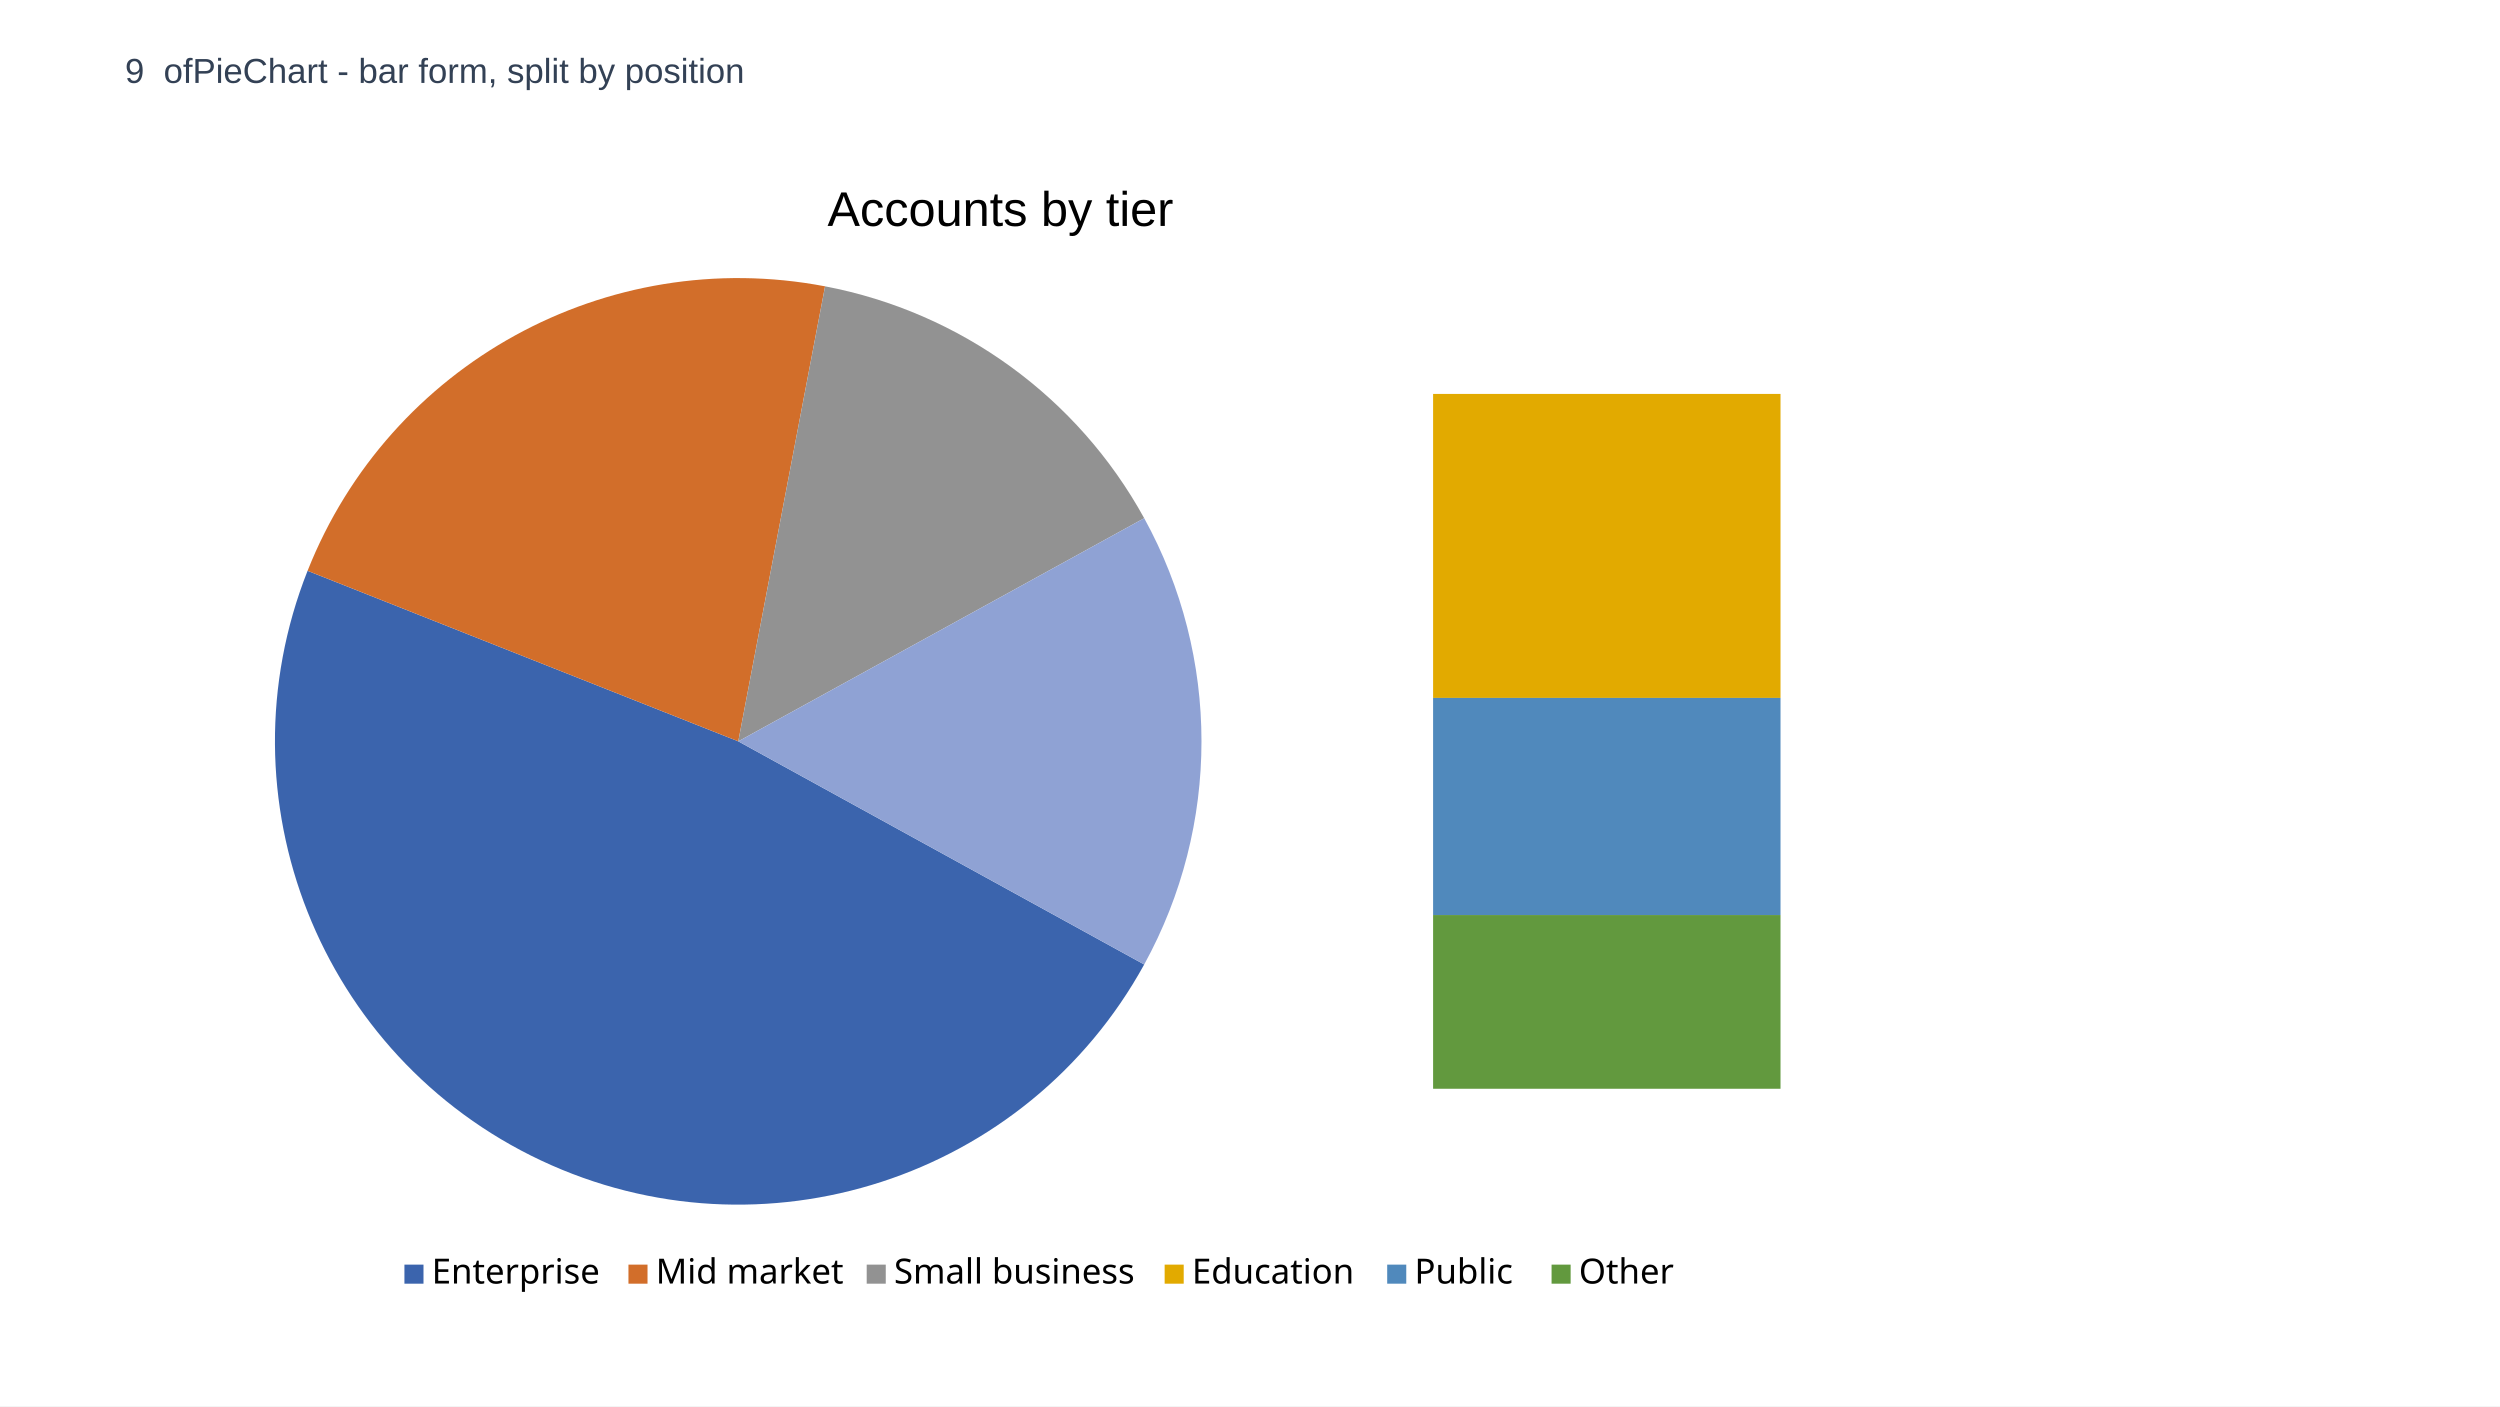
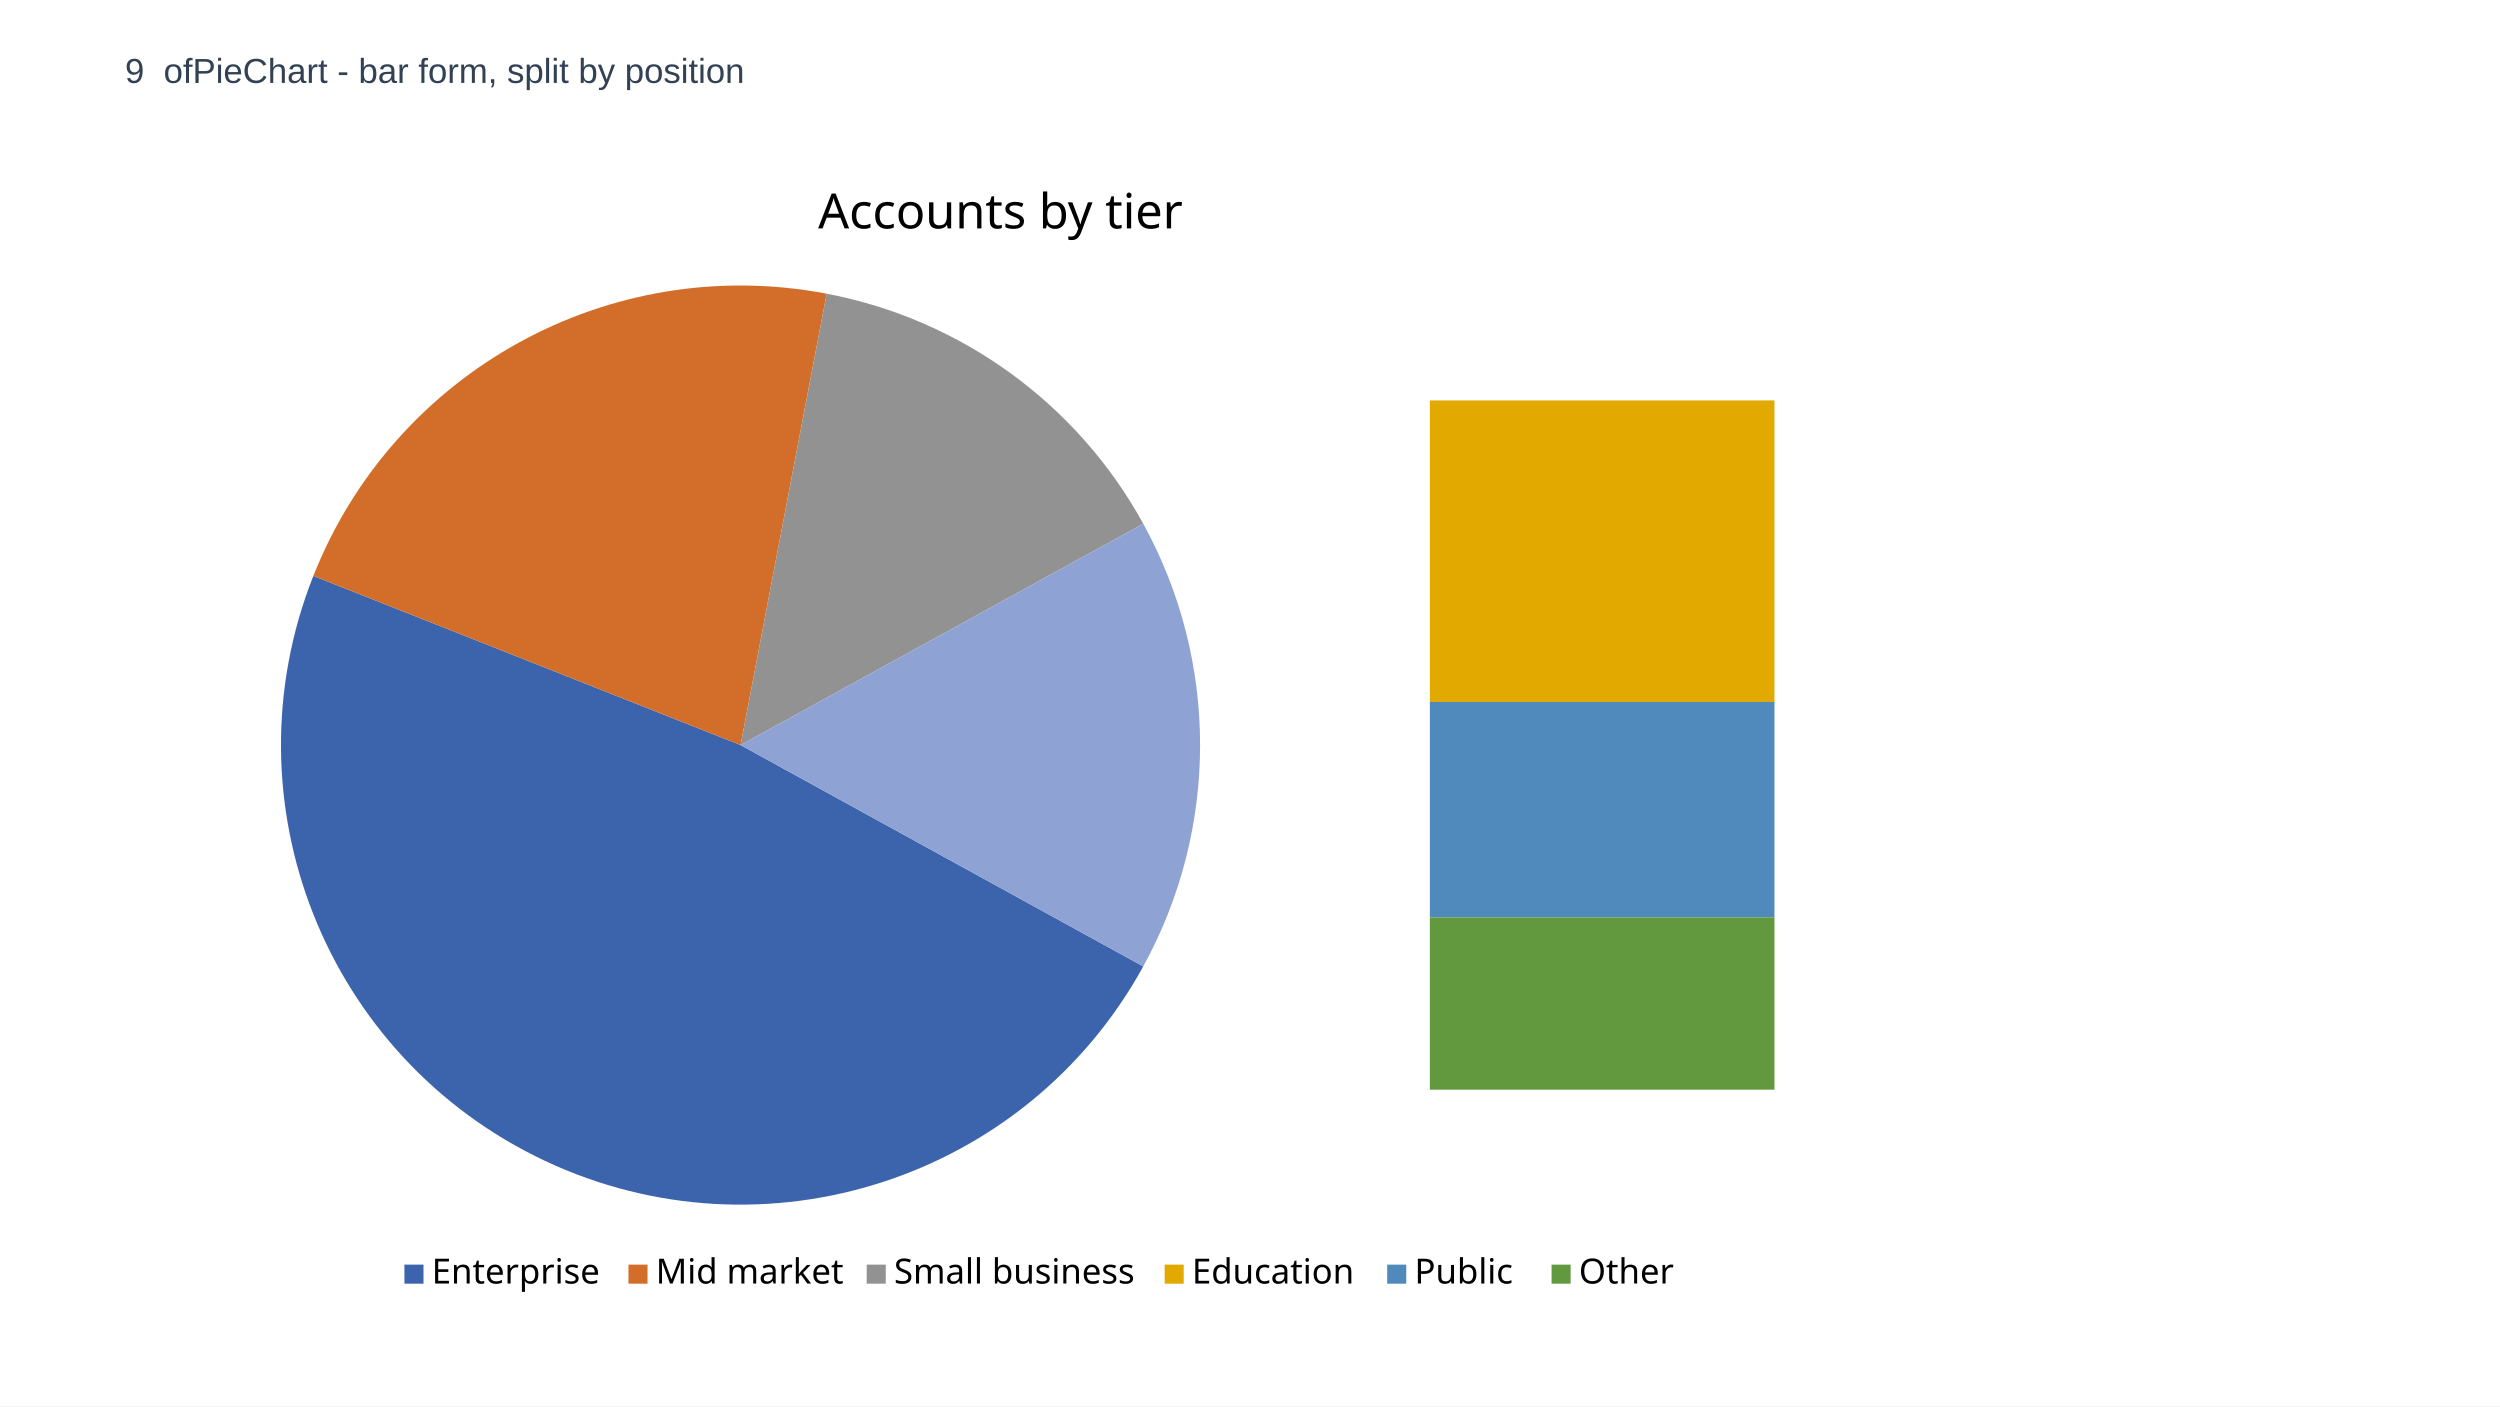
<svg xmlns="http://www.w3.org/2000/svg" viewBox="0 0 960 540" width="960" height="540">
  <rect width="960" height="540" fill="#ffffff" />
  <g role="img" aria-label="Caption" data-pptx-id="264.18" data-pptx-path="0" transform="translate(48, 18.667)">
    <rect fill="none" stroke="none" width="864" height="29.333" />
    <text x="0" y="13.174" xml:space="preserve">
      <tspan x="0" dy="0" text-anchor="start" font-size="13.333" font-family="Arial, Arimo, sans-serif" fill="#334155">9  ofPieChart - bar form, split by position</tspan>
    </text>
  </g>
  <g role="img" aria-label="ofPieChart" data-pptx-id="264.108" data-pptx-path="1" transform="translate(48, 61.333) scale(1, 1) translate(0, 0)">
-     <g transform="translate(0, 6.981)">
-       <rect fill="none" stroke="none" width="693.333" height="31.281" />
-       <text x="0" y="18.444" xml:space="preserve">
-         <tspan x="346.667" dy="0" text-anchor="middle" font-size="18.667" font-family="Arial, Arimo, sans-serif">Accounts by tier</tspan>
+     <g transform="translate(0, 9.231)">
+       <rect fill="none" stroke="none" width="693.333" height="34.18" />
+       <text x="0" y="17.141" xml:space="preserve">
+         <tspan x="346.667" dy="0" text-anchor="middle" font-size="18.667" font-family="Aptos, Carlito, sans-serif">Accounts by tier</tspan>
      </text>
    </g>
-     <g transform="translate(57.617, 45.466)">
-       <path fill="#3b64ad" stroke="none" d="M 250.314 197.677 C 216.386 259.393 140.329 284.105 76.606 254.119 C 12.882 224.132 -16.557 149.778 9.368 84.297 L 133.408 133.408 Z" transform="scale(1.333333, 1.333333)" />
+     <g transform="translate(59.935, 48.32)">
+       <path fill="#3b64ad" stroke="none" d="M 248.306 196.092 C 214.65 257.312 139.204 281.826 75.991 252.08 C 12.778 222.334 -16.424 148.576 9.293 83.621 L 132.338 132.338 Z" transform="scale(1.333333, 1.333333)" />
    </g>
-     <g transform="translate(57.617, 45.466)">
-       <path fill="#d26e2a" stroke="none" d="M 9.368 84.297 C 32.943 24.755 95.501 -9.637 158.406 2.363 L 133.408 133.408 Z" transform="scale(1.333333, 1.333333)" />
+     <g transform="translate(59.935, 48.32)">
+       <path fill="#d26e2a" stroke="none" d="M 9.293 83.621 C 32.679 24.556 94.734 -9.559 157.135 2.344 L 132.338 132.338 Z" transform="scale(1.333333, 1.333333)" />
    </g>
-     <g transform="translate(57.617, 45.466)">
-       <path fill="#929292" stroke="none" d="M 158.406 2.363 C 197.462 9.813 231.159 34.296 250.314 69.138 L 133.408 133.408 Z" transform="scale(1.333333, 1.333333)" />
+     <g transform="translate(59.935, 48.32)">
+       <path fill="#929292" stroke="none" d="M 157.135 2.344 C 195.878 9.735 229.305 34.021 248.306 68.583 L 132.338 132.338 Z" transform="scale(1.333333, 1.333333)" />
    </g>
-     <g transform="translate(57.617, 45.466)">
-       <path fill="#8fa2d4" stroke="none" d="M 250.314 69.138 C 272.316 109.16 272.316 157.656 250.314 197.677 L 133.408 133.408 Z" transform="scale(1.333333, 1.333333)" />
+     <g transform="translate(59.935, 48.32)">
+       <path fill="#8fa2d4" stroke="none" d="M 248.306 68.583 C 270.132 108.284 270.132 156.391 248.306 196.092 L 132.338 132.338 Z" transform="scale(1.333333, 1.333333)" />
    </g>
-     <g transform="translate(502.309, 89.935)">
-       <rect fill="#e2aa00" stroke="none" width="133.408" height="116.732" />
+     <g transform="translate(501.06, 92.432)">
+       <rect fill="#e2aa00" stroke="none" width="132.338" height="115.795" />
    </g>
-     <g transform="translate(502.309, 206.667)">
-       <rect fill="#5089bc" stroke="none" width="133.408" height="83.38" />
+     <g transform="translate(501.06, 208.228)">
+       <rect fill="#5089bc" stroke="none" width="132.338" height="82.711" />
    </g>
-     <g transform="translate(502.309, 290.047)">
-       <rect fill="#62993e" stroke="none" width="133.408" height="66.704" />
+     <g transform="translate(501.06, 290.939)">
+       <rect fill="#62993e" stroke="none" width="132.338" height="66.169" />
    </g>
    <g transform="translate(107.301, 424.283)">
      <rect fill="#3b64ad" stroke="none" width="7.32" height="7.32" />
    </g>
    <g transform="translate(117.781, 419.3)">
      <rect fill="none" stroke="none" width="72.52" height="24.414" />
      <text x="0" y="12.243" xml:space="preserve">
        <tspan x="0" dy="0" text-anchor="start" font-size="13.333" font-family="Aptos, Carlito, sans-serif" fill="#000000">Enterprise</tspan>
      </text>
    </g>
    <g transform="translate(193.328, 424.283)">
      <rect fill="#d26e2a" stroke="none" width="7.32" height="7.32" />
    </g>
    <g transform="translate(203.808, 419.3)">
      <rect fill="none" stroke="none" width="77.975" height="24.414" />
      <text x="0" y="12.243" xml:space="preserve">
        <tspan x="0" dy="0" text-anchor="start" font-size="13.333" font-family="Aptos, Carlito, sans-serif" fill="#000000">Mid market</tspan>
      </text>
    </g>
    <g transform="translate(284.811, 424.283)">
      <rect fill="#929292" stroke="none" width="7.32" height="7.32" />
    </g>
    <g transform="translate(295.291, 419.3)">
      <rect fill="none" stroke="none" width="100.905" height="24.414" />
      <text x="0" y="12.243" xml:space="preserve">
        <tspan x="0" dy="0" text-anchor="start" font-size="13.333" font-family="Aptos, Carlito, sans-serif" fill="#000000">Small business</tspan>
      </text>
    </g>
    <g transform="translate(399.224, 424.283)">
      <rect fill="#e2aa00" stroke="none" width="7.32" height="7.32" />
    </g>
    <g transform="translate(409.704, 419.3)">
      <rect fill="none" stroke="none" width="71.953" height="24.414" />
      <text x="0" y="12.243" xml:space="preserve">
        <tspan x="0" dy="0" text-anchor="start" font-size="13.333" font-family="Aptos, Carlito, sans-serif" fill="#000000">Education</tspan>
      </text>
    </g>
    <g transform="translate(484.685, 424.283)">
      <rect fill="#5089bc" stroke="none" width="7.32" height="7.32" />
    </g>
    <g transform="translate(495.165, 419.3)">
      <rect fill="none" stroke="none" width="49.609" height="24.414" />
      <text x="0" y="12.243" xml:space="preserve">
        <tspan x="0" dy="0" text-anchor="start" font-size="13.333" font-family="Aptos, Carlito, sans-serif" fill="#000000">Public</tspan>
      </text>
    </g>
    <g transform="translate(547.803, 424.283)">
      <rect fill="#62993e" stroke="none" width="7.32" height="7.32" />
    </g>
    <g transform="translate(558.283, 419.3)">
      <rect fill="none" stroke="none" width="46.243" height="24.414" />
      <text x="0" y="12.243" xml:space="preserve">
        <tspan x="0" dy="0" text-anchor="start" font-size="13.333" font-family="Aptos, Carlito, sans-serif" fill="#000000">Other</tspan>
      </text>
    </g>
  </g>
</svg>
